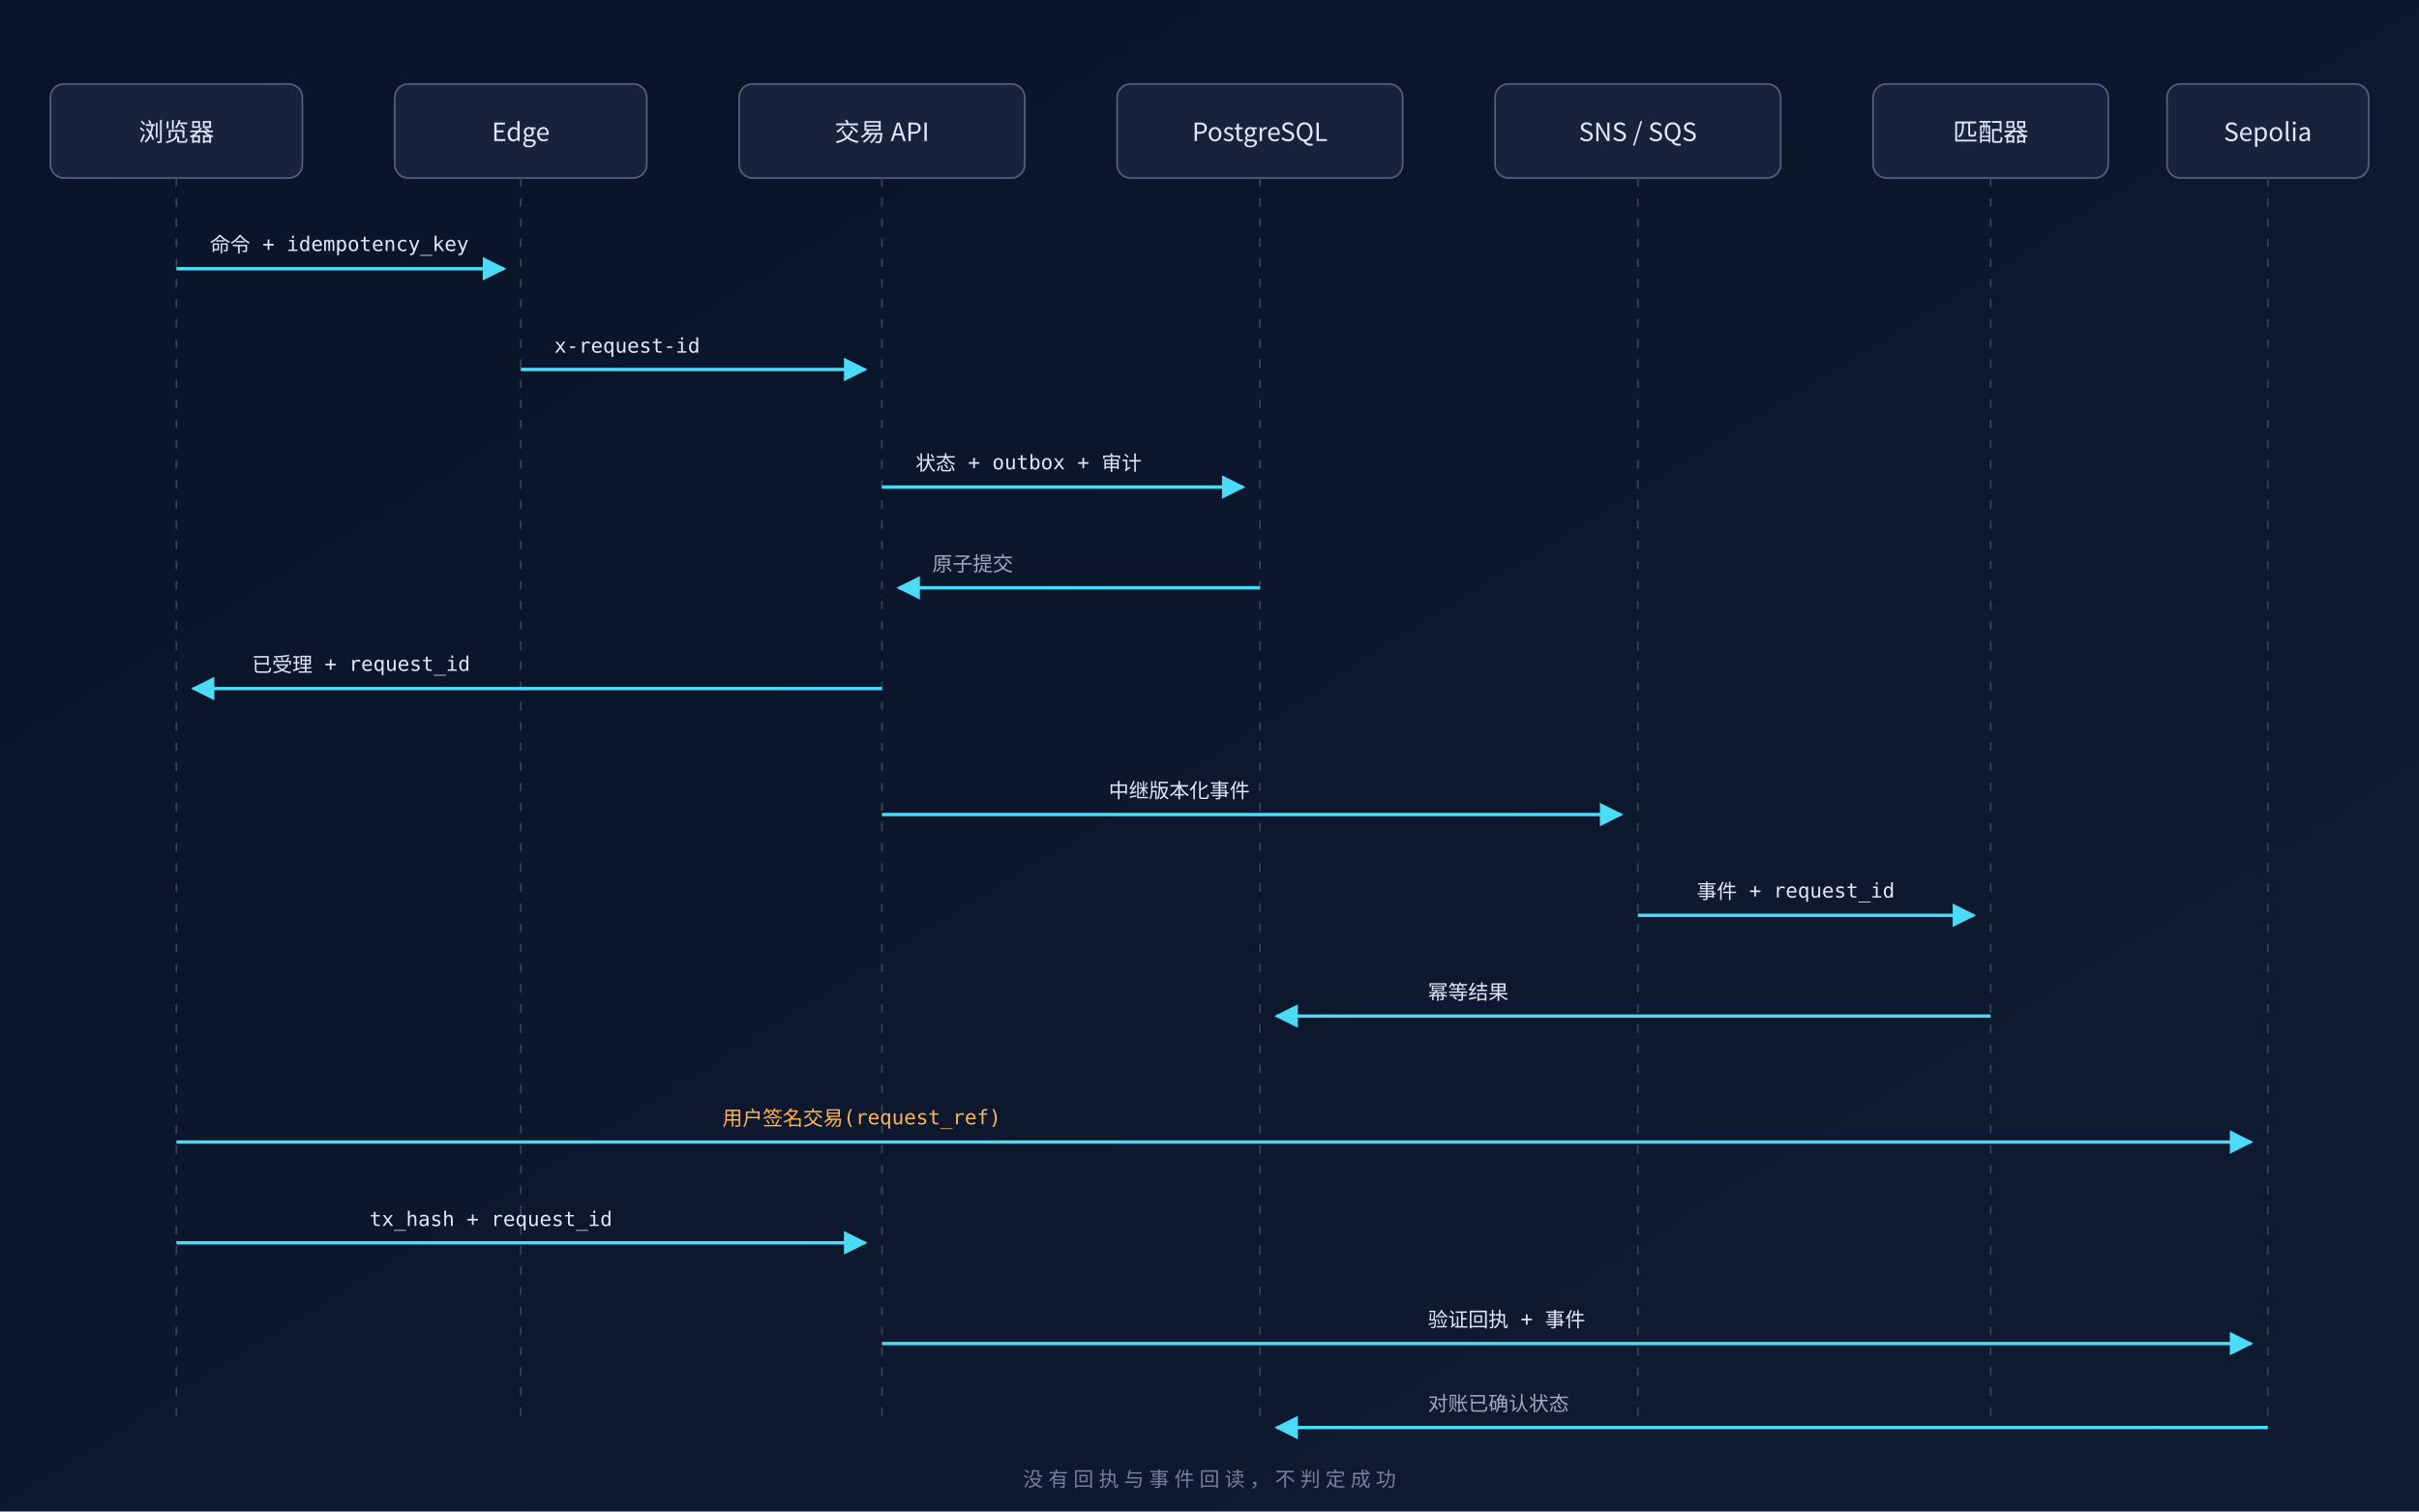
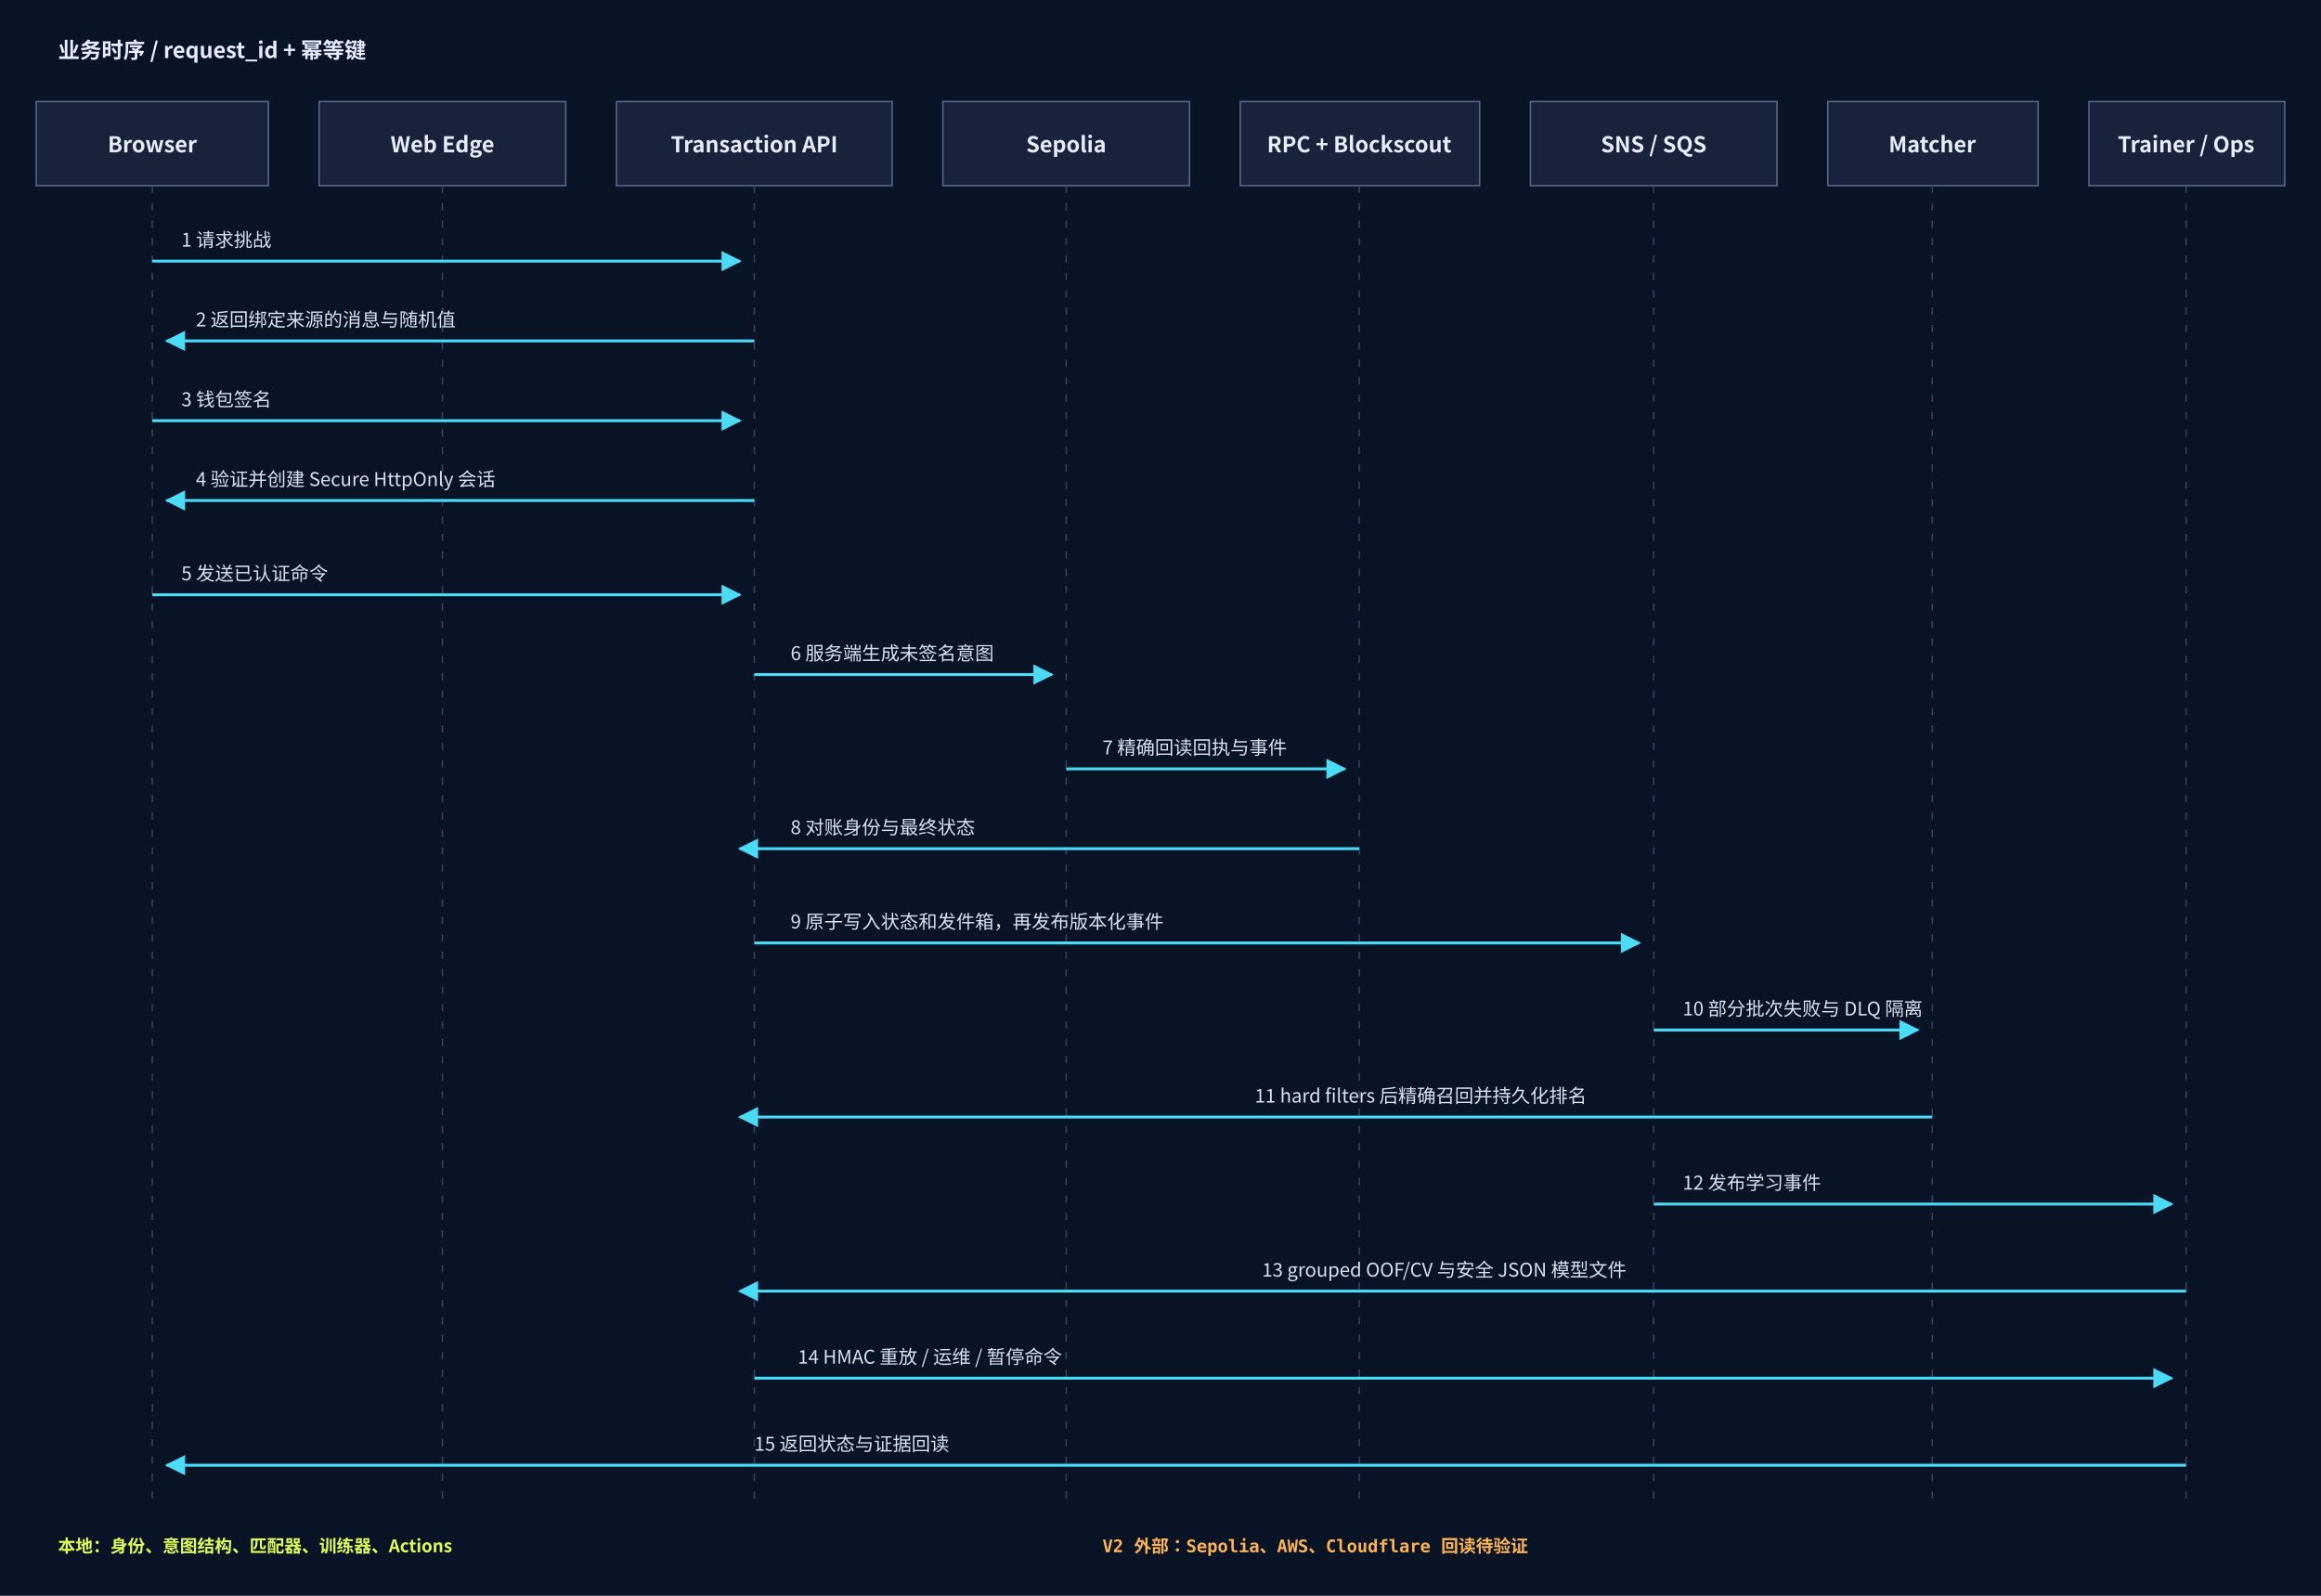
- <svg xmlns="http://www.w3.org/2000/svg" viewBox="0 0 1440 900" role="img" aria-labelledby="title desc">
+ <svg xmlns="http://www.w3.org/2000/svg" width="1600" height="1100" viewBox="0 0 1600 1100" data-actors="browser|web-edge|transaction-api|sepolia|rpc-blockscout|sns-sqs|matcher|trainer-ops" data-lanes="browser|web-edge|transaction-api|sepolia|rpc-blockscout|sns-sqs|matcher|trainer-ops" role="img" aria-labelledby="title desc">
  <defs>
-     <linearGradient id="bg2" x1="0" y1="0" x2="1" y2="1">
-       <stop stop-color="#0a1428" />
-       <stop offset="1" stop-color="#101a31" />
-     </linearGradient>
-     <marker id="arrow2" viewBox="0 0 10 10" refX="9" refY="5" markerWidth="7" markerHeight="7" orient="auto">
+     <marker id="a" viewBox="0 0 10 10" refX="9" refY="5" markerWidth="7" markerHeight="7" orient="auto">
      <path d="M0 0 10 5 0 10z" fill="#4cdbf7" />
    </marker>
+     <style>.h{fill:#18233b;stroke:#56698c}.n{fill:#e7edff;font:700 15px PingFang SC,Noto Sans CJK SC,sans-serif}.l{stroke:#34425f;stroke-dasharray:5 7}.a{stroke:#4cdbf7;stroke-width:2;marker-end:url(#a)}.x{fill:#d9e1f4;font:13px PingFang SC,Noto Sans CJK SC,sans-serif}.p{fill:#ffb454;font:700 12px monospace}.v{fill:#e0ff57;font:700 12px PingFang SC,Noto Sans CJK SC,sans-serif}</style>
  </defs>
-   <rect width="1440" height="900" fill="url(#bg2)" />
-   <g font-family="PingFang SC,Noto Sans CJK SC,Arial" text-anchor="middle">
-     <g fill="#18233b" stroke="#51617f">
-       <rect x="30" y="50" width="150" height="56" rx="8" />
-       <rect x="235" y="50" width="150" height="56" rx="8" />
-       <rect x="440" y="50" width="170" height="56" rx="8" />
-       <rect x="665" y="50" width="170" height="56" rx="8" />
-       <rect x="890" y="50" width="170" height="56" rx="8" />
-       <rect x="1115" y="50" width="140" height="56" rx="8" />
-       <rect x="1290" y="50" width="120" height="56" rx="8" />
+   <rect width="1600" height="1100" fill="#091326" />
+   <text x="40" y="40" class="n" font-size="28">业务时序 / request_id + 幂等键</text>
+   <g text-anchor="middle">
+     <g class="h">
+       <rect x="25" y="70" width="160" height="58" />
+       <rect x="220" y="70" width="170" height="58" />
+       <rect x="425" y="70" width="190" height="58" />
+       <rect x="650" y="70" width="170" height="58" />
+       <rect x="855" y="70" width="165" height="58" />
+       <rect x="1055" y="70" width="170" height="58" />
+       <rect x="1260" y="70" width="145" height="58" />
+       <rect x="1440" y="70" width="135" height="58" />
    </g>
-     <g fill="#e1e7ff" font-size="15">
-       <text x="105" y="84">浏览器</text>
-       <text x="310" y="84">Edge</text>
-       <text x="525" y="84">交易 API</text>
-       <text x="750" y="84">PostgreSQL</text>
-       <text x="975" y="84">SNS / SQS</text>
-       <text x="1185" y="84">匹配器</text>
-       <text x="1350" y="84">Sepolia</text>
+     <g class="n">
+       <text x="105" y="105">Browser</text>
+       <text x="305" y="105">Web Edge</text>
+       <text x="520" y="105">Transaction API</text>
+       <text x="735" y="105">Sepolia</text>
+       <text x="937" y="105">RPC + Blockscout</text>
+       <text x="1140" y="105">SNS / SQS</text>
+       <text x="1332" y="105">Matcher</text>
+       <text x="1507" y="105">Trainer / Ops</text>
    </g>
-     <g stroke="#34425f" stroke-dasharray="5 7">
-       <path d="M105 106V850" />
-       <path d="M310 106V850" />
-       <path d="M525 106V850" />
-       <path d="M750 106V850" />
-       <path d="M975 106V850" />
-       <path d="M1185 106V850" />
-       <path d="M1350 106V850" />
-     </g>
-     <g stroke="#4cdbf7" stroke-width="2" marker-end="url(#arrow2)" fill="none">
-       <path d="M105 160H300" />
-       <path d="M310 220H515" />
-       <path d="M525 290H740" />
-       <path d="M750 350H535" />
-       <path d="M525 410H115" />
-       <path d="M525 485H965" />
-       <path d="M975 545H1175" />
-       <path d="M1185 605H760" />
-       <path d="M105 680H1340" />
-       <path d="M105 740H515" />
-       <path d="M525 800H1340" />
-       <path d="M1350 850H760" />
-     </g>
-     <g text-anchor="start" font-family="IBM Plex Mono,monospace" font-size="12">
-       <text x="125" y="150" fill="#e1e7ff">命令 + idempotency_key</text>
-       <text x="330" y="210" fill="#e1e7ff">x-request-id</text>
-       <text x="545" y="280" fill="#e1e7ff">状态 + outbox + 审计</text>
-       <text x="555" y="340" fill="#9da8c2">原子提交</text>
-       <text x="150" y="400" fill="#e1e7ff">已受理 + request_id</text>
-       <text x="660" y="475" fill="#e1e7ff">中继版本化事件</text>
-       <text x="1010" y="535" fill="#e1e7ff">事件 + request_id</text>
-       <text x="850" y="595" fill="#e1e7ff">幂等结果</text>
-       <text x="430" y="670" fill="#ffb454">用户签名交易(request_ref)</text>
-       <text x="220" y="730" fill="#e1e7ff">tx_hash + request_id</text>
-       <text x="850" y="790" fill="#e1e7ff">验证回执 + 事件</text>
-       <text x="850" y="840" fill="#9da8c2">对账已确认状态</text>
-     </g>
-     <text x="720" y="885" fill="#72809e" font-size="12" letter-spacing="3">没有回执与事件回读，不判定成功</text>
  </g>
+   <g class="l">
+     <path d="M105 128V1040" />
+     <path d="M305 128V1040" />
+     <path d="M520 128V1040" />
+     <path d="M735 128V1040" />
+     <path d="M937 128V1040" />
+     <path d="M1140 128V1040" />
+     <path d="M1332 128V1040" />
+     <path d="M1507 128V1040" />
+   </g>
+   <g class="a">
+     <path d="M105 180H510" />
+     <path d="M520 235H115" />
+     <path d="M105 290H510" />
+     <path d="M520 345H115" />
+     <path d="M105 410H510" />
+     <path d="M520 465H725" />
+     <path d="M735 530H927" />
+     <path d="M937 585H510" />
+     <path d="M520 650H1130" />
+     <path d="M1140 710H1322" />
+     <path d="M1332 770H510" />
+     <path d="M1140 830H1497" />
+     <path d="M1507 890H510" />
+     <path d="M520 950H1497" />
+     <path d="M1507 1010H115" />
+   </g>
+   <g class="x">
+     <text x="125" y="170">1 请求挑战</text>
+     <text x="135" y="225">2 返回绑定来源的消息与随机值</text>
+     <text x="125" y="280">3 钱包签名</text>
+     <text x="135" y="335">4 验证并创建 Secure HttpOnly 会话</text>
+     <text x="125" y="400">5 发送已认证命令</text>
+     <text x="545" y="455">6 服务端生成未签名意图</text>
+     <text x="760" y="520">7 精确回读回执与事件</text>
+     <text x="545" y="575">8 对账身份与最终状态</text>
+     <text x="545" y="640">9 原子写入状态和发件箱，再发布版本化事件</text>
+     <text x="1160" y="700">10 部分批次失败与 DLQ 隔离</text>
+     <text x="865" y="760">11 hard filters 后精确召回并持久化排名</text>
+     <text x="1160" y="820">12 发布学习事件</text>
+     <text x="870" y="880">13 grouped OOF/CV 与安全 JSON 模型文件</text>
+     <text x="550" y="940">14 HMAC 重放 / 运维 / 暂停命令</text>
+     <text x="520" y="1000">15 返回状态与证据回读</text>
+   </g>
+   <text x="40" y="1070" class="v">本地：身份、意图结构、匹配器、训练器、Actions</text>
+   <text x="760" y="1070" class="p">V2 外部：Sepolia、AWS、Cloudflare 回读待验证</text>
</svg>
